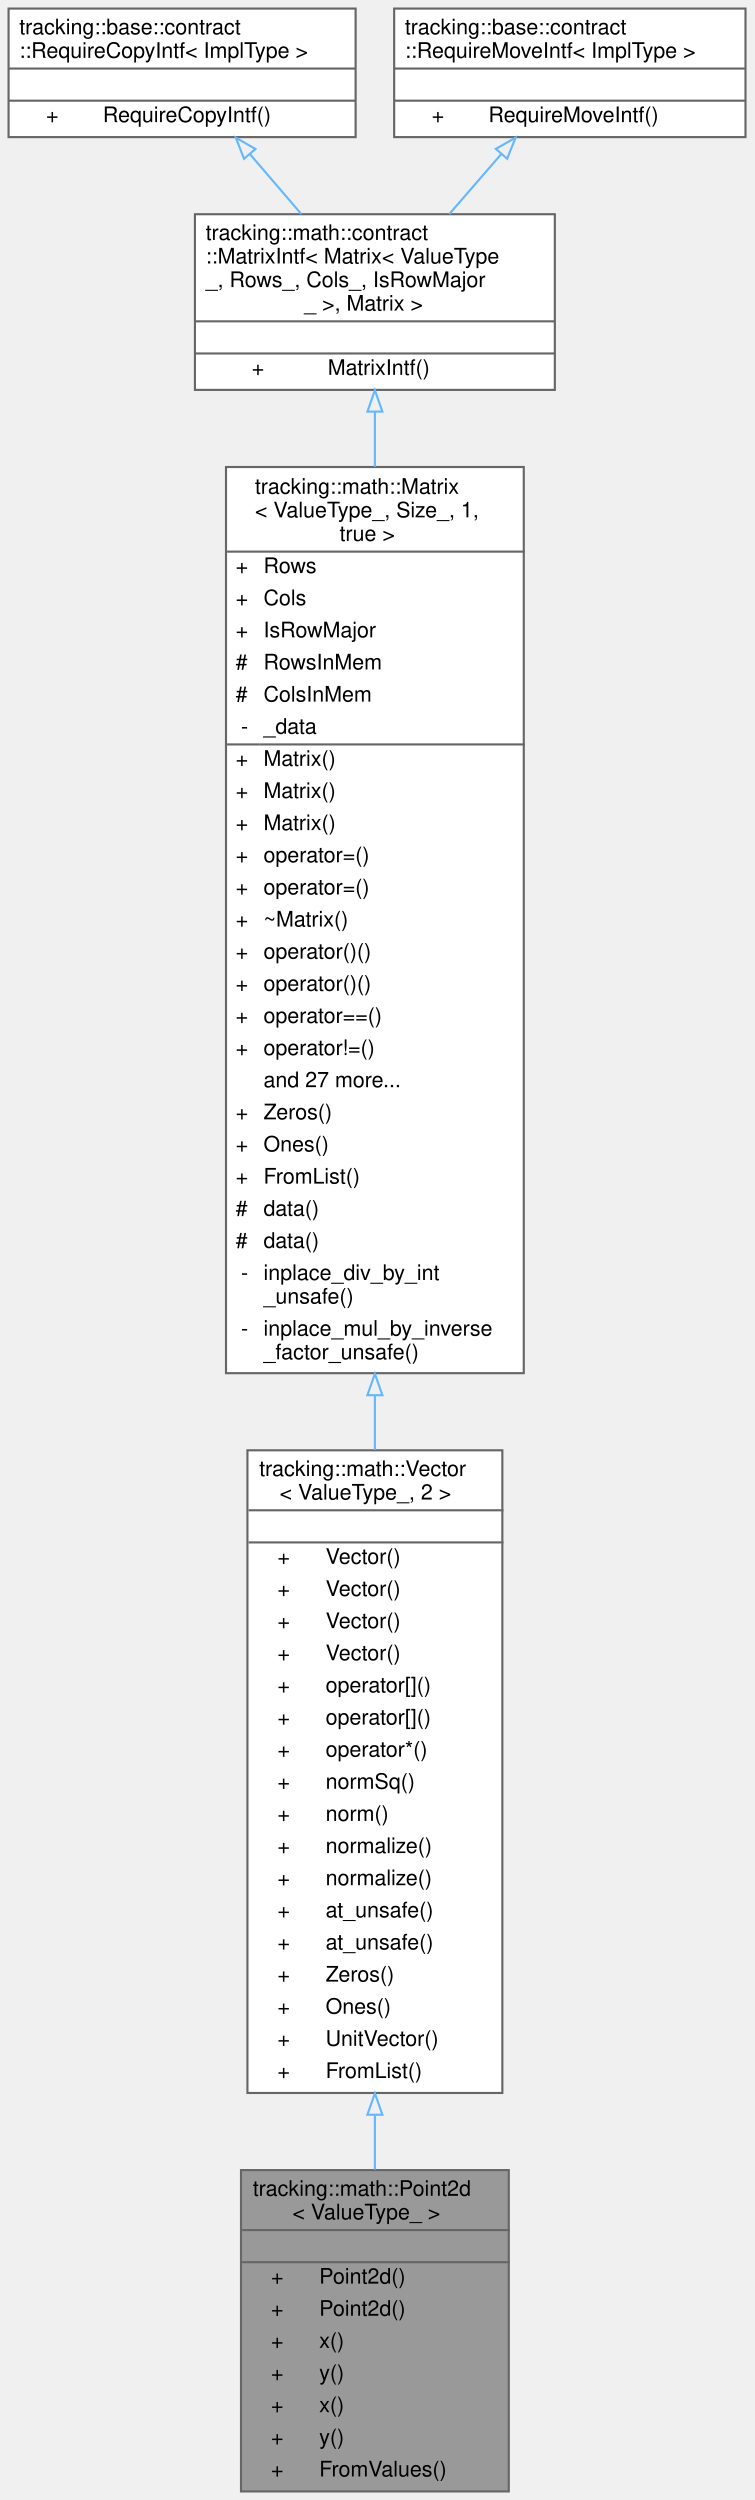
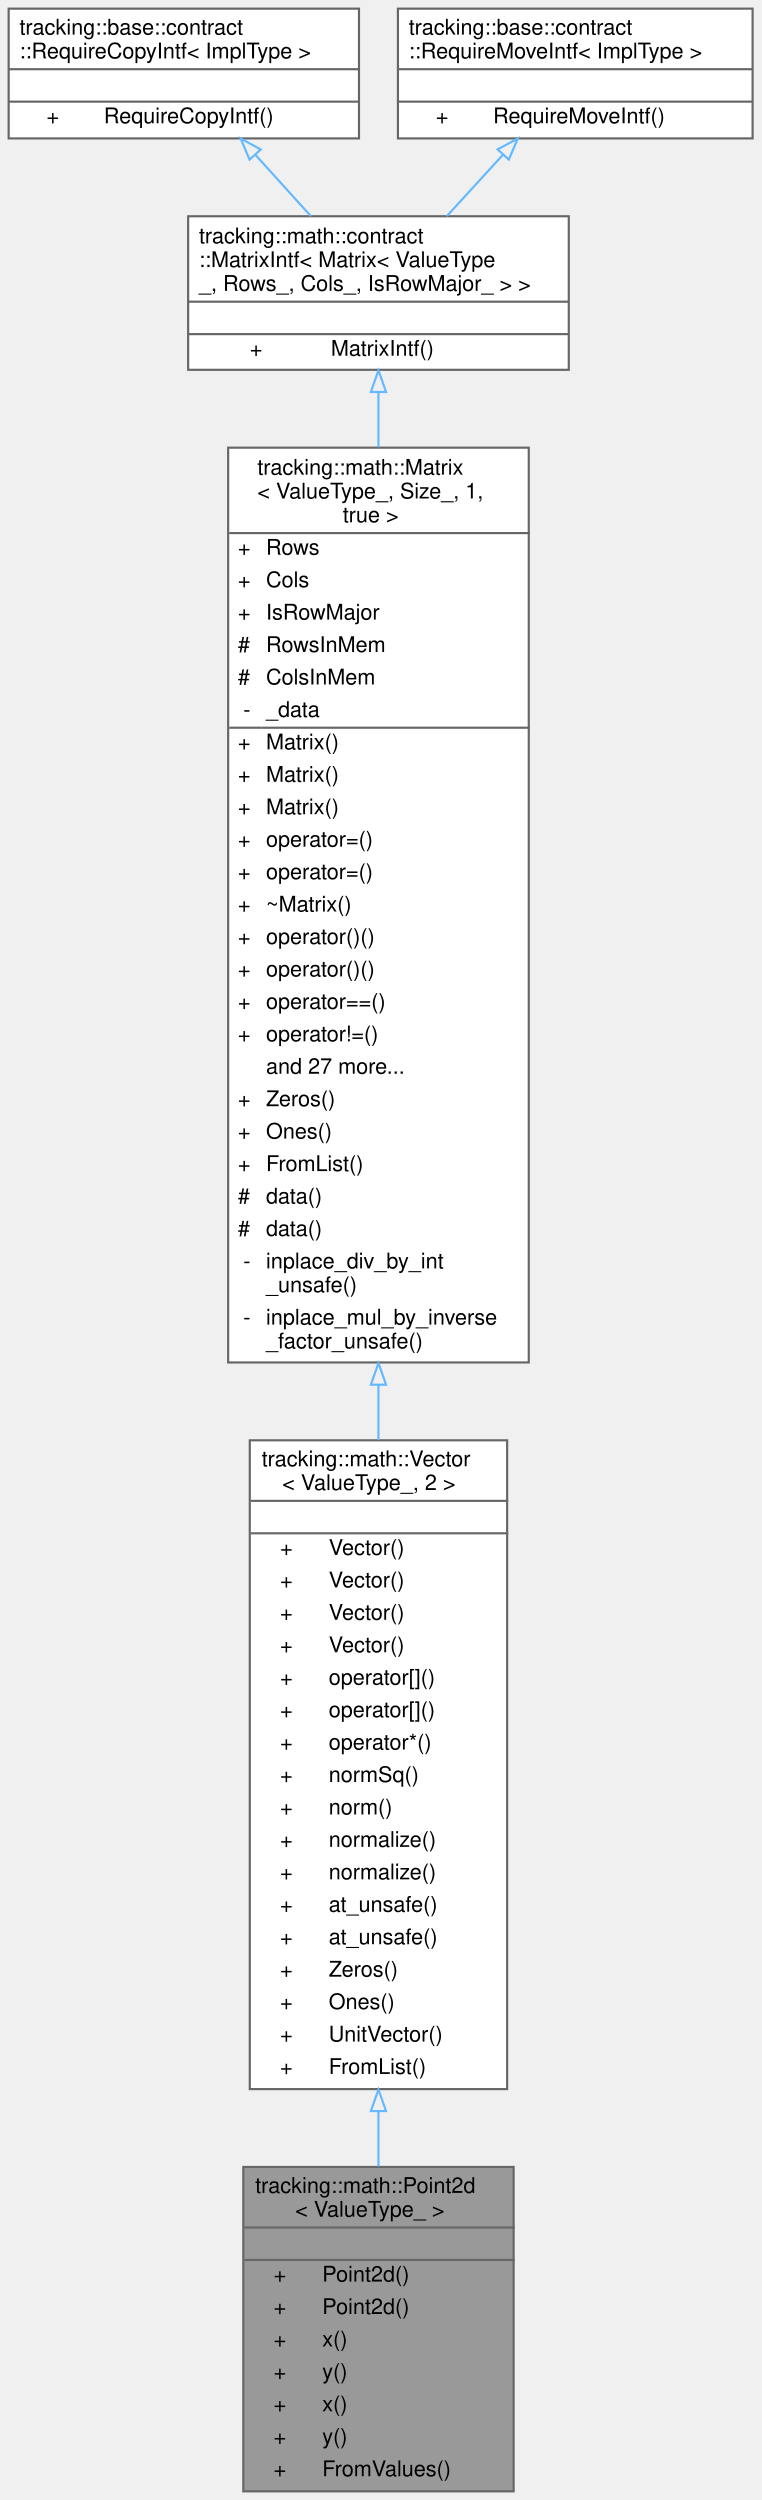
- <svg xmlns="http://www.w3.org/2000/svg" xmlns:xlink="http://www.w3.org/1999/xlink" width="352pt" height="1167pt" viewBox="0.00 0.00 352.00 1167.00">
-   <g id="graph0" class="graph" transform="scale(1 1) rotate(0) translate(4 1163)">
+ <svg xmlns="http://www.w3.org/2000/svg" xmlns:xlink="http://www.w3.org/1999/xlink" width="352pt" height="1156pt" viewBox="0.00 0.00 352.00 1156.00">
+   <g id="graph0" class="graph" transform="scale(1 1) rotate(0) translate(4 1152)">
    <g id="Node000001" class="node">
      <g id="a_Node000001">
        <a xlink:title="2D point with named coordinate access">
          <polygon fill="#999999" stroke="transparent" points="233.5,-150 108.5,-150 108.5,0 233.5,0 233.5,-150" />
          <text text-anchor="start" x="114" y="-138" font-family="Helvetica,sans-Serif" font-size="10.00">tracking::math::Point2d</text>
          <text text-anchor="start" x="132.5" y="-127" font-family="Helvetica,sans-Serif" font-size="10.00">&lt; ValueType_ &gt;</text>
          <text text-anchor="start" x="169.5" y="-112" font-family="Helvetica,sans-Serif" font-size="10.00"> </text>
          <text text-anchor="start" x="122.5" y="-97" font-family="Helvetica,sans-Serif" font-size="10.00">+</text>
          <text text-anchor="start" x="145" y="-97" font-family="Helvetica,sans-Serif" font-size="10.00">Point2d()</text>
          <text text-anchor="start" x="122.5" y="-82" font-family="Helvetica,sans-Serif" font-size="10.00">+</text>
          <text text-anchor="start" x="145" y="-82" font-family="Helvetica,sans-Serif" font-size="10.00">Point2d()</text>
          <text text-anchor="start" x="122.5" y="-67" font-family="Helvetica,sans-Serif" font-size="10.00">+</text>
          <text text-anchor="start" x="145" y="-67" font-family="Helvetica,sans-Serif" font-size="10.00">x()</text>
          <text text-anchor="start" x="122.5" y="-52" font-family="Helvetica,sans-Serif" font-size="10.00">+</text>
          <text text-anchor="start" x="145" y="-52" font-family="Helvetica,sans-Serif" font-size="10.00">y()</text>
          <text text-anchor="start" x="122.5" y="-37" font-family="Helvetica,sans-Serif" font-size="10.00">+</text>
          <text text-anchor="start" x="145" y="-37" font-family="Helvetica,sans-Serif" font-size="10.00">x()</text>
          <text text-anchor="start" x="122.5" y="-22" font-family="Helvetica,sans-Serif" font-size="10.00">+</text>
          <text text-anchor="start" x="145" y="-22" font-family="Helvetica,sans-Serif" font-size="10.00">y()</text>
          <text text-anchor="start" x="122.5" y="-7" font-family="Helvetica,sans-Serif" font-size="10.00">+</text>
          <text text-anchor="start" x="145" y="-7" font-family="Helvetica,sans-Serif" font-size="10.00">FromValues()</text>
          <polygon fill="#666666" stroke="#666666" points="109,-122 109,-122 234,-122 234,-122 109,-122" />
          <polygon fill="#666666" stroke="#666666" points="109,-107 109,-107 234,-107 234,-107 109,-107" />
          <polygon fill="none" stroke="#666666" points="108.5,0 108.5,-150 233.5,-150 233.5,0 108.5,0" />
        </a>
      </g>
    </g>
    <g id="Node000002" class="node">
      <g id="a_Node000002">
        <a xlink:href="classtracking_1_1math_1_1Vector.html" target="_top" xlink:title=" ">
          <polygon fill="white" stroke="transparent" points="230.5,-486 111.5,-486 111.5,-186 230.5,-186 230.5,-486" />
          <text text-anchor="start" x="117" y="-474" font-family="Helvetica,sans-Serif" font-size="10.00">tracking::math::Vector</text>
          <text text-anchor="start" x="126.5" y="-463" font-family="Helvetica,sans-Serif" font-size="10.00">&lt; ValueType_, 2 &gt;</text>
          <text text-anchor="start" x="169.5" y="-448" font-family="Helvetica,sans-Serif" font-size="10.00"> </text>
          <text text-anchor="start" x="125.5" y="-433" font-family="Helvetica,sans-Serif" font-size="10.00">+</text>
          <text text-anchor="start" x="148" y="-433" font-family="Helvetica,sans-Serif" font-size="10.00">Vector()</text>
          <text text-anchor="start" x="125.5" y="-418" font-family="Helvetica,sans-Serif" font-size="10.00">+</text>
          <text text-anchor="start" x="148" y="-418" font-family="Helvetica,sans-Serif" font-size="10.00">Vector()</text>
          <text text-anchor="start" x="125.5" y="-403" font-family="Helvetica,sans-Serif" font-size="10.00">+</text>
          <text text-anchor="start" x="148" y="-403" font-family="Helvetica,sans-Serif" font-size="10.00">Vector()</text>
          <text text-anchor="start" x="125.5" y="-388" font-family="Helvetica,sans-Serif" font-size="10.00">+</text>
          <text text-anchor="start" x="148" y="-388" font-family="Helvetica,sans-Serif" font-size="10.00">Vector()</text>
          <text text-anchor="start" x="125.5" y="-373" font-family="Helvetica,sans-Serif" font-size="10.00">+</text>
          <text text-anchor="start" x="148" y="-373" font-family="Helvetica,sans-Serif" font-size="10.00">operator[]()</text>
          <text text-anchor="start" x="125.5" y="-358" font-family="Helvetica,sans-Serif" font-size="10.00">+</text>
          <text text-anchor="start" x="148" y="-358" font-family="Helvetica,sans-Serif" font-size="10.00">operator[]()</text>
          <text text-anchor="start" x="125.5" y="-343" font-family="Helvetica,sans-Serif" font-size="10.00">+</text>
          <text text-anchor="start" x="148" y="-343" font-family="Helvetica,sans-Serif" font-size="10.00">operator*()</text>
          <text text-anchor="start" x="125.5" y="-328" font-family="Helvetica,sans-Serif" font-size="10.00">+</text>
          <text text-anchor="start" x="148" y="-328" font-family="Helvetica,sans-Serif" font-size="10.00">normSq()</text>
          <text text-anchor="start" x="125.5" y="-313" font-family="Helvetica,sans-Serif" font-size="10.00">+</text>
          <text text-anchor="start" x="148" y="-313" font-family="Helvetica,sans-Serif" font-size="10.00">norm()</text>
          <text text-anchor="start" x="125.5" y="-298" font-family="Helvetica,sans-Serif" font-size="10.00">+</text>
          <text text-anchor="start" x="148" y="-298" font-family="Helvetica,sans-Serif" font-size="10.00">normalize()</text>
          <text text-anchor="start" x="125.5" y="-283" font-family="Helvetica,sans-Serif" font-size="10.00">+</text>
          <text text-anchor="start" x="148" y="-283" font-family="Helvetica,sans-Serif" font-size="10.00">normalize()</text>
          <text text-anchor="start" x="125.5" y="-268" font-family="Helvetica,sans-Serif" font-size="10.00">+</text>
          <text text-anchor="start" x="148" y="-268" font-family="Helvetica,sans-Serif" font-size="10.00">at_unsafe()</text>
          <text text-anchor="start" x="125.5" y="-253" font-family="Helvetica,sans-Serif" font-size="10.00">+</text>
          <text text-anchor="start" x="148" y="-253" font-family="Helvetica,sans-Serif" font-size="10.00">at_unsafe()</text>
          <text text-anchor="start" x="125.5" y="-238" font-family="Helvetica,sans-Serif" font-size="10.00">+</text>
          <text text-anchor="start" x="148" y="-238" font-family="Helvetica,sans-Serif" font-size="10.00">Zeros()</text>
          <text text-anchor="start" x="125.5" y="-223" font-family="Helvetica,sans-Serif" font-size="10.00">+</text>
          <text text-anchor="start" x="148" y="-223" font-family="Helvetica,sans-Serif" font-size="10.00">Ones()</text>
          <text text-anchor="start" x="125.5" y="-208" font-family="Helvetica,sans-Serif" font-size="10.00">+</text>
          <text text-anchor="start" x="148" y="-208" font-family="Helvetica,sans-Serif" font-size="10.00">UnitVector()</text>
          <text text-anchor="start" x="125.5" y="-193" font-family="Helvetica,sans-Serif" font-size="10.00">+</text>
          <text text-anchor="start" x="148" y="-193" font-family="Helvetica,sans-Serif" font-size="10.00">FromList()</text>
          <polygon fill="#666666" stroke="#666666" points="112,-458 112,-458 231,-458 231,-458 112,-458" />
          <polygon fill="#666666" stroke="#666666" points="112,-443 112,-443 231,-443 231,-443 112,-443" />
          <polygon fill="none" stroke="#666666" points="111.5,-186 111.5,-486 230.5,-486 230.5,-186 111.5,-186" />
        </a>
      </g>
    </g>
    <g id="edge1_Node000001_Node000002" class="edge">
      <g id="a_edge1_Node000001_Node000002">
        <a xlink:title=" ">
          <path fill="none" stroke="#63b8ff" d="M171,-175.56C171,-166.88 171,-158.38 171,-150.24" />
          <polygon fill="none" stroke="#63b8ff" points="167.5,-175.84 171,-185.84 174.5,-175.84 167.5,-175.84" />
        </a>
      </g>
    </g>
    <g id="Node000003" class="node">
      <g id="a_Node000003">
        <a xlink:href="classtracking_1_1math_1_1Matrix.html" target="_top" xlink:title=" ">
          <polygon fill="white" stroke="transparent" points="240.5,-945 101.5,-945 101.5,-522 240.5,-522 240.5,-945" />
          <text text-anchor="start" x="115" y="-932.5" font-family="Helvetica,sans-Serif" font-size="10.00">tracking::math::Matrix</text>
          <text text-anchor="start" x="115" y="-921.5" font-family="Helvetica,sans-Serif" font-size="10.00">&lt; ValueType_, Size_, 1,</text>
          <text text-anchor="start" x="154.5" y="-910.5" font-family="Helvetica,sans-Serif" font-size="10.00"> true &gt;</text>
          <text text-anchor="start" x="106" y="-895.5" font-family="Helvetica,sans-Serif" font-size="10.00">+</text>
          <text text-anchor="start" x="119" y="-895.5" font-family="Helvetica,sans-Serif" font-size="10.00">Rows</text>
          <text text-anchor="start" x="106" y="-880.5" font-family="Helvetica,sans-Serif" font-size="10.00">+</text>
          <text text-anchor="start" x="119" y="-880.5" font-family="Helvetica,sans-Serif" font-size="10.00">Cols</text>
          <text text-anchor="start" x="106" y="-865.5" font-family="Helvetica,sans-Serif" font-size="10.00">+</text>
          <text text-anchor="start" x="119" y="-865.5" font-family="Helvetica,sans-Serif" font-size="10.00">IsRowMajor</text>
          <text text-anchor="start" x="106" y="-850.5" font-family="Helvetica,sans-Serif" font-size="10.00">#</text>
          <text text-anchor="start" x="119" y="-850.5" font-family="Helvetica,sans-Serif" font-size="10.00">RowsInMem</text>
          <text text-anchor="start" x="106" y="-835.5" font-family="Helvetica,sans-Serif" font-size="10.00">#</text>
          <text text-anchor="start" x="119" y="-835.5" font-family="Helvetica,sans-Serif" font-size="10.00">ColsInMem</text>
          <text text-anchor="start" x="108.5" y="-820.5" font-family="Helvetica,sans-Serif" font-size="10.00">-</text>
          <text text-anchor="start" x="119" y="-820.5" font-family="Helvetica,sans-Serif" font-size="10.00">_data</text>
          <text text-anchor="start" x="106" y="-805.5" font-family="Helvetica,sans-Serif" font-size="10.00">+</text>
          <text text-anchor="start" x="119" y="-805.5" font-family="Helvetica,sans-Serif" font-size="10.00">Matrix()</text>
          <text text-anchor="start" x="106" y="-790.5" font-family="Helvetica,sans-Serif" font-size="10.00">+</text>
          <text text-anchor="start" x="119" y="-790.5" font-family="Helvetica,sans-Serif" font-size="10.00">Matrix()</text>
          <text text-anchor="start" x="106" y="-775.5" font-family="Helvetica,sans-Serif" font-size="10.00">+</text>
          <text text-anchor="start" x="119" y="-775.5" font-family="Helvetica,sans-Serif" font-size="10.00">Matrix()</text>
          <text text-anchor="start" x="106" y="-760.5" font-family="Helvetica,sans-Serif" font-size="10.00">+</text>
          <text text-anchor="start" x="119" y="-760.5" font-family="Helvetica,sans-Serif" font-size="10.00">operator=()</text>
          <text text-anchor="start" x="106" y="-745.5" font-family="Helvetica,sans-Serif" font-size="10.00">+</text>
          <text text-anchor="start" x="119" y="-745.5" font-family="Helvetica,sans-Serif" font-size="10.00">operator=()</text>
          <text text-anchor="start" x="106" y="-730.5" font-family="Helvetica,sans-Serif" font-size="10.00">+</text>
          <text text-anchor="start" x="119" y="-730.5" font-family="Helvetica,sans-Serif" font-size="10.00">~Matrix()</text>
          <text text-anchor="start" x="106" y="-715.5" font-family="Helvetica,sans-Serif" font-size="10.00">+</text>
          <text text-anchor="start" x="119" y="-715.5" font-family="Helvetica,sans-Serif" font-size="10.00">operator()()</text>
          <text text-anchor="start" x="106" y="-700.5" font-family="Helvetica,sans-Serif" font-size="10.00">+</text>
          <text text-anchor="start" x="119" y="-700.5" font-family="Helvetica,sans-Serif" font-size="10.00">operator()()</text>
          <text text-anchor="start" x="106" y="-685.5" font-family="Helvetica,sans-Serif" font-size="10.00">+</text>
          <text text-anchor="start" x="119" y="-685.5" font-family="Helvetica,sans-Serif" font-size="10.00">operator==()</text>
          <text text-anchor="start" x="106" y="-670.5" font-family="Helvetica,sans-Serif" font-size="10.00">+</text>
          <text text-anchor="start" x="119" y="-670.5" font-family="Helvetica,sans-Serif" font-size="10.00">operator!=()</text>
          <text text-anchor="start" x="119" y="-655.5" font-family="Helvetica,sans-Serif" font-size="10.00">and 27 more...</text>
          <text text-anchor="start" x="106" y="-640.5" font-family="Helvetica,sans-Serif" font-size="10.00">+</text>
          <text text-anchor="start" x="119" y="-640.5" font-family="Helvetica,sans-Serif" font-size="10.00">Zeros()</text>
          <text text-anchor="start" x="106" y="-625.5" font-family="Helvetica,sans-Serif" font-size="10.00">+</text>
          <text text-anchor="start" x="119" y="-625.5" font-family="Helvetica,sans-Serif" font-size="10.00">Ones()</text>
          <text text-anchor="start" x="106" y="-610.5" font-family="Helvetica,sans-Serif" font-size="10.00">+</text>
          <text text-anchor="start" x="119" y="-610.5" font-family="Helvetica,sans-Serif" font-size="10.00">FromList()</text>
          <text text-anchor="start" x="106" y="-595.5" font-family="Helvetica,sans-Serif" font-size="10.00">#</text>
          <text text-anchor="start" x="119" y="-595.5" font-family="Helvetica,sans-Serif" font-size="10.00">data()</text>
          <text text-anchor="start" x="106" y="-580.5" font-family="Helvetica,sans-Serif" font-size="10.00">#</text>
          <text text-anchor="start" x="119" y="-580.5" font-family="Helvetica,sans-Serif" font-size="10.00">data()</text>
          <text text-anchor="start" x="108.5" y="-565.5" font-family="Helvetica,sans-Serif" font-size="10.00">-</text>
          <text text-anchor="start" x="119" y="-565.5" font-family="Helvetica,sans-Serif" font-size="10.00">inplace_div_by_int</text>
          <text text-anchor="start" x="119" y="-554.5" font-family="Helvetica,sans-Serif" font-size="10.00">_unsafe()</text>
          <text text-anchor="start" x="108.5" y="-539.5" font-family="Helvetica,sans-Serif" font-size="10.00">-</text>
          <text text-anchor="start" x="119" y="-539.5" font-family="Helvetica,sans-Serif" font-size="10.00">inplace_mul_by_inverse</text>
          <text text-anchor="start" x="119" y="-528.5" font-family="Helvetica,sans-Serif" font-size="10.00">_factor_unsafe()</text>
          <polygon fill="#666666" stroke="#666666" points="102,-905.5 102,-905.5 241,-905.5 241,-905.5 102,-905.5" />
          <polygon fill="#666666" stroke="#666666" points="102,-815.5 102,-815.5 117,-815.5 117,-815.5 102,-815.5" />
          <polygon fill="#666666" stroke="#666666" points="117,-815.5 117,-815.5 241,-815.5 241,-815.5 117,-815.5" />
          <polygon fill="none" stroke="#666666" points="101.5,-522 101.5,-945 240.5,-945 240.5,-522 101.5,-522" />
        </a>
      </g>
    </g>
    <g id="edge2_Node000002_Node000003" class="edge">
      <g id="a_edge2_Node000002_Node000003">
        <a xlink:title=" ">
          <path fill="none" stroke="#63b8ff" d="M171,-511.64C171,-503.06 171,-494.55 171,-486.16" />
          <polygon fill="none" stroke="#63b8ff" points="167.5,-511.72 171,-521.72 174.5,-511.72 167.5,-511.72" />
        </a>
      </g>
    </g>
    <g id="Node000004" class="node">
      <g id="a_Node000004">
        <a xlink:href="structtracking_1_1math_1_1contract_1_1MatrixIntf.html" target="_top" xlink:title=" ">
-           <polygon fill="white" stroke="transparent" points="255,-1063 87,-1063 87,-981 255,-981 255,-1063" />
-           <text text-anchor="start" x="92" y="-1051" font-family="Helvetica,sans-Serif" font-size="10.00">tracking::math::contract</text>
-           <text text-anchor="start" x="92" y="-1040" font-family="Helvetica,sans-Serif" font-size="10.00">::MatrixIntf&lt; Matrix&lt; ValueType</text>
-           <text text-anchor="start" x="92" y="-1029" font-family="Helvetica,sans-Serif" font-size="10.00">_, Rows_, Cols_, IsRowMajor</text>
-           <text text-anchor="start" x="138" y="-1018" font-family="Helvetica,sans-Serif" font-size="10.00">_ &gt;, Matrix &gt;</text>
-           <text text-anchor="start" x="169" y="-1003" font-family="Helvetica,sans-Serif" font-size="10.00"> </text>
-           <text text-anchor="start" x="113.5" y="-988" font-family="Helvetica,sans-Serif" font-size="10.00">+</text>
-           <text text-anchor="start" x="149" y="-988" font-family="Helvetica,sans-Serif" font-size="10.00">MatrixIntf()</text>
-           <polygon fill="#666666" stroke="#666666" points="87,-1013 87,-1013 255,-1013 255,-1013 87,-1013" />
-           <polygon fill="#666666" stroke="#666666" points="87,-998 87,-998 255,-998 255,-998 87,-998" />
-           <polygon fill="none" stroke="#666666" points="87,-981 87,-1063 255,-1063 255,-981 87,-981" />
+           <polygon fill="white" stroke="transparent" points="259,-1052 83,-1052 83,-981 259,-981 259,-1052" />
+           <text text-anchor="start" x="88" y="-1039.5" font-family="Helvetica,sans-Serif" font-size="10.00">tracking::math::contract</text>
+           <text text-anchor="start" x="88" y="-1028.5" font-family="Helvetica,sans-Serif" font-size="10.00">::MatrixIntf&lt; Matrix&lt; ValueType</text>
+           <text text-anchor="start" x="88" y="-1017.5" font-family="Helvetica,sans-Serif" font-size="10.00">_, Rows_, Cols_, IsRowMajor_ &gt; &gt;</text>
+           <text text-anchor="start" x="169" y="-1002.5" font-family="Helvetica,sans-Serif" font-size="10.00"> </text>
+           <text text-anchor="start" x="111.5" y="-987.5" font-family="Helvetica,sans-Serif" font-size="10.00">+</text>
+           <text text-anchor="start" x="149" y="-987.5" font-family="Helvetica,sans-Serif" font-size="10.00">MatrixIntf()</text>
+           <polygon fill="#666666" stroke="#666666" points="83,-1012.5 83,-1012.5 259,-1012.5 259,-1012.5 83,-1012.5" />
+           <polygon fill="#666666" stroke="#666666" points="83,-997.5 83,-997.5 259,-997.5 259,-997.5 83,-997.5" />
+           <polygon fill="none" stroke="#666666" points="83,-981 83,-1052 259,-1052 259,-981 83,-981" />
        </a>
      </g>
    </g>
    <g id="edge3_Node000003_Node000004" class="edge">
      <g id="a_edge3_Node000003_Node000004">
        <a xlink:title=" ">
-           <path fill="none" stroke="#63b8ff" d="M171,-970.79C171,-962.83 171,-954.18 171,-945.07" />
-           <polygon fill="none" stroke="#63b8ff" points="167.5,-970.86 171,-980.86 174.5,-970.86 167.5,-970.86" />
+           <path fill="none" stroke="#63b8ff" d="M171,-970.62C171,-962.83 171,-954.29 171,-945.23" />
+           <polygon fill="none" stroke="#63b8ff" points="167.5,-970.76 171,-980.76 174.5,-970.76 167.5,-970.76" />
        </a>
      </g>
    </g>
    <g id="Node000005" class="node">
      <g id="a_Node000005">
        <a xlink:href="classtracking_1_1base_1_1contract_1_1RequireCopyIntf.html" target="_top" xlink:title=" ">
-           <polygon fill="white" stroke="transparent" points="162,-1159 0,-1159 0,-1099 162,-1099 162,-1159" />
-           <text text-anchor="start" x="5" y="-1147" font-family="Helvetica,sans-Serif" font-size="10.00">tracking::base::contract</text>
-           <text text-anchor="start" x="5" y="-1136" font-family="Helvetica,sans-Serif" font-size="10.00">::RequireCopyIntf&lt; ImplType &gt;</text>
-           <text text-anchor="start" x="79" y="-1121" font-family="Helvetica,sans-Serif" font-size="10.00"> </text>
-           <text text-anchor="start" x="17.5" y="-1106" font-family="Helvetica,sans-Serif" font-size="10.00">+</text>
-           <text text-anchor="start" x="44" y="-1106" font-family="Helvetica,sans-Serif" font-size="10.00">RequireCopyIntf()</text>
-           <polygon fill="#666666" stroke="#666666" points="0,-1131 0,-1131 162,-1131 162,-1131 0,-1131" />
-           <polygon fill="#666666" stroke="#666666" points="0,-1116 0,-1116 162,-1116 162,-1116 0,-1116" />
-           <polygon fill="none" stroke="#666666" points="0,-1099 0,-1159 162,-1159 162,-1099 0,-1099" />
+           <polygon fill="white" stroke="transparent" points="162,-1148 0,-1148 0,-1088 162,-1088 162,-1148" />
+           <text text-anchor="start" x="5" y="-1136" font-family="Helvetica,sans-Serif" font-size="10.00">tracking::base::contract</text>
+           <text text-anchor="start" x="5" y="-1125" font-family="Helvetica,sans-Serif" font-size="10.00">::RequireCopyIntf&lt; ImplType &gt;</text>
+           <text text-anchor="start" x="79" y="-1110" font-family="Helvetica,sans-Serif" font-size="10.00"> </text>
+           <text text-anchor="start" x="17.5" y="-1095" font-family="Helvetica,sans-Serif" font-size="10.00">+</text>
+           <text text-anchor="start" x="44" y="-1095" font-family="Helvetica,sans-Serif" font-size="10.00">RequireCopyIntf()</text>
+           <polygon fill="#666666" stroke="#666666" points="0,-1120 0,-1120 162,-1120 162,-1120 0,-1120" />
+           <polygon fill="#666666" stroke="#666666" points="0,-1105 0,-1105 162,-1105 162,-1105 0,-1105" />
+           <polygon fill="none" stroke="#666666" points="0,-1088 0,-1148 162,-1148 162,-1088 0,-1088" />
        </a>
      </g>
    </g>
    <g id="edge4_Node000004_Node000005" class="edge">
      <g id="a_edge4_Node000004_Node000005">
        <a xlink:title=" ">
-           <path fill="none" stroke="#63b8ff" d="M112.71,-1091.01C120.45,-1081.97 128.78,-1072.26 136.65,-1063.08" />
-           <polygon fill="none" stroke="#63b8ff" points="109.92,-1088.88 106.07,-1098.75 115.24,-1093.44 109.92,-1088.88" />
+           <path fill="none" stroke="#63b8ff" d="M114.14,-1080.36C122.52,-1071.1 131.48,-1061.19 139.76,-1052.04" />
+           <polygon fill="none" stroke="#63b8ff" points="111.39,-1078.19 107.27,-1087.95 116.58,-1082.88 111.39,-1078.19" />
        </a>
      </g>
    </g>
    <g id="Node000006" class="node">
      <g id="a_Node000006">
        <a xlink:href="classtracking_1_1base_1_1contract_1_1RequireMoveIntf.html" target="_top" xlink:title=" ">
-           <polygon fill="white" stroke="transparent" points="344,-1159 180,-1159 180,-1099 344,-1099 344,-1159" />
-           <text text-anchor="start" x="185" y="-1147" font-family="Helvetica,sans-Serif" font-size="10.00">tracking::base::contract</text>
-           <text text-anchor="start" x="185" y="-1136" font-family="Helvetica,sans-Serif" font-size="10.00">::RequireMoveIntf&lt; ImplType &gt;</text>
-           <text text-anchor="start" x="260" y="-1121" font-family="Helvetica,sans-Serif" font-size="10.00"> </text>
-           <text text-anchor="start" x="197.5" y="-1106" font-family="Helvetica,sans-Serif" font-size="10.00">+</text>
-           <text text-anchor="start" x="224" y="-1106" font-family="Helvetica,sans-Serif" font-size="10.00">RequireMoveIntf()</text>
-           <polygon fill="#666666" stroke="#666666" points="180,-1131 180,-1131 344,-1131 344,-1131 180,-1131" />
-           <polygon fill="#666666" stroke="#666666" points="180,-1116 180,-1116 344,-1116 344,-1116 180,-1116" />
-           <polygon fill="none" stroke="#666666" points="180,-1099 180,-1159 344,-1159 344,-1099 180,-1099" />
+           <polygon fill="white" stroke="transparent" points="344,-1148 180,-1148 180,-1088 344,-1088 344,-1148" />
+           <text text-anchor="start" x="185" y="-1136" font-family="Helvetica,sans-Serif" font-size="10.00">tracking::base::contract</text>
+           <text text-anchor="start" x="185" y="-1125" font-family="Helvetica,sans-Serif" font-size="10.00">::RequireMoveIntf&lt; ImplType &gt;</text>
+           <text text-anchor="start" x="260" y="-1110" font-family="Helvetica,sans-Serif" font-size="10.00"> </text>
+           <text text-anchor="start" x="197.5" y="-1095" font-family="Helvetica,sans-Serif" font-size="10.00">+</text>
+           <text text-anchor="start" x="224" y="-1095" font-family="Helvetica,sans-Serif" font-size="10.00">RequireMoveIntf()</text>
+           <polygon fill="#666666" stroke="#666666" points="180,-1120 180,-1120 344,-1120 344,-1120 180,-1120" />
+           <polygon fill="#666666" stroke="#666666" points="180,-1105 180,-1105 344,-1105 344,-1105 180,-1105" />
+           <polygon fill="none" stroke="#666666" points="180,-1088 180,-1148 344,-1148 344,-1088 180,-1088" />
        </a>
      </g>
    </g>
    <g id="edge5_Node000004_Node000006" class="edge">
      <g id="a_edge5_Node000004_Node000006">
        <a xlink:title=" ">
-           <path fill="none" stroke="#63b8ff" d="M229.94,-1091.01C222.11,-1081.97 213.69,-1072.26 205.73,-1063.08" />
-           <polygon fill="none" stroke="#63b8ff" points="227.46,-1093.49 236.65,-1098.75 232.75,-1088.9 227.46,-1093.49" />
+           <path fill="none" stroke="#63b8ff" d="M228.49,-1080.36C220.02,-1071.1 210.96,-1061.19 202.59,-1052.04" />
+           <polygon fill="none" stroke="#63b8ff" points="226.1,-1082.94 235.43,-1087.95 231.27,-1078.21 226.1,-1082.94" />
        </a>
      </g>
    </g>
  </g>
</svg>
